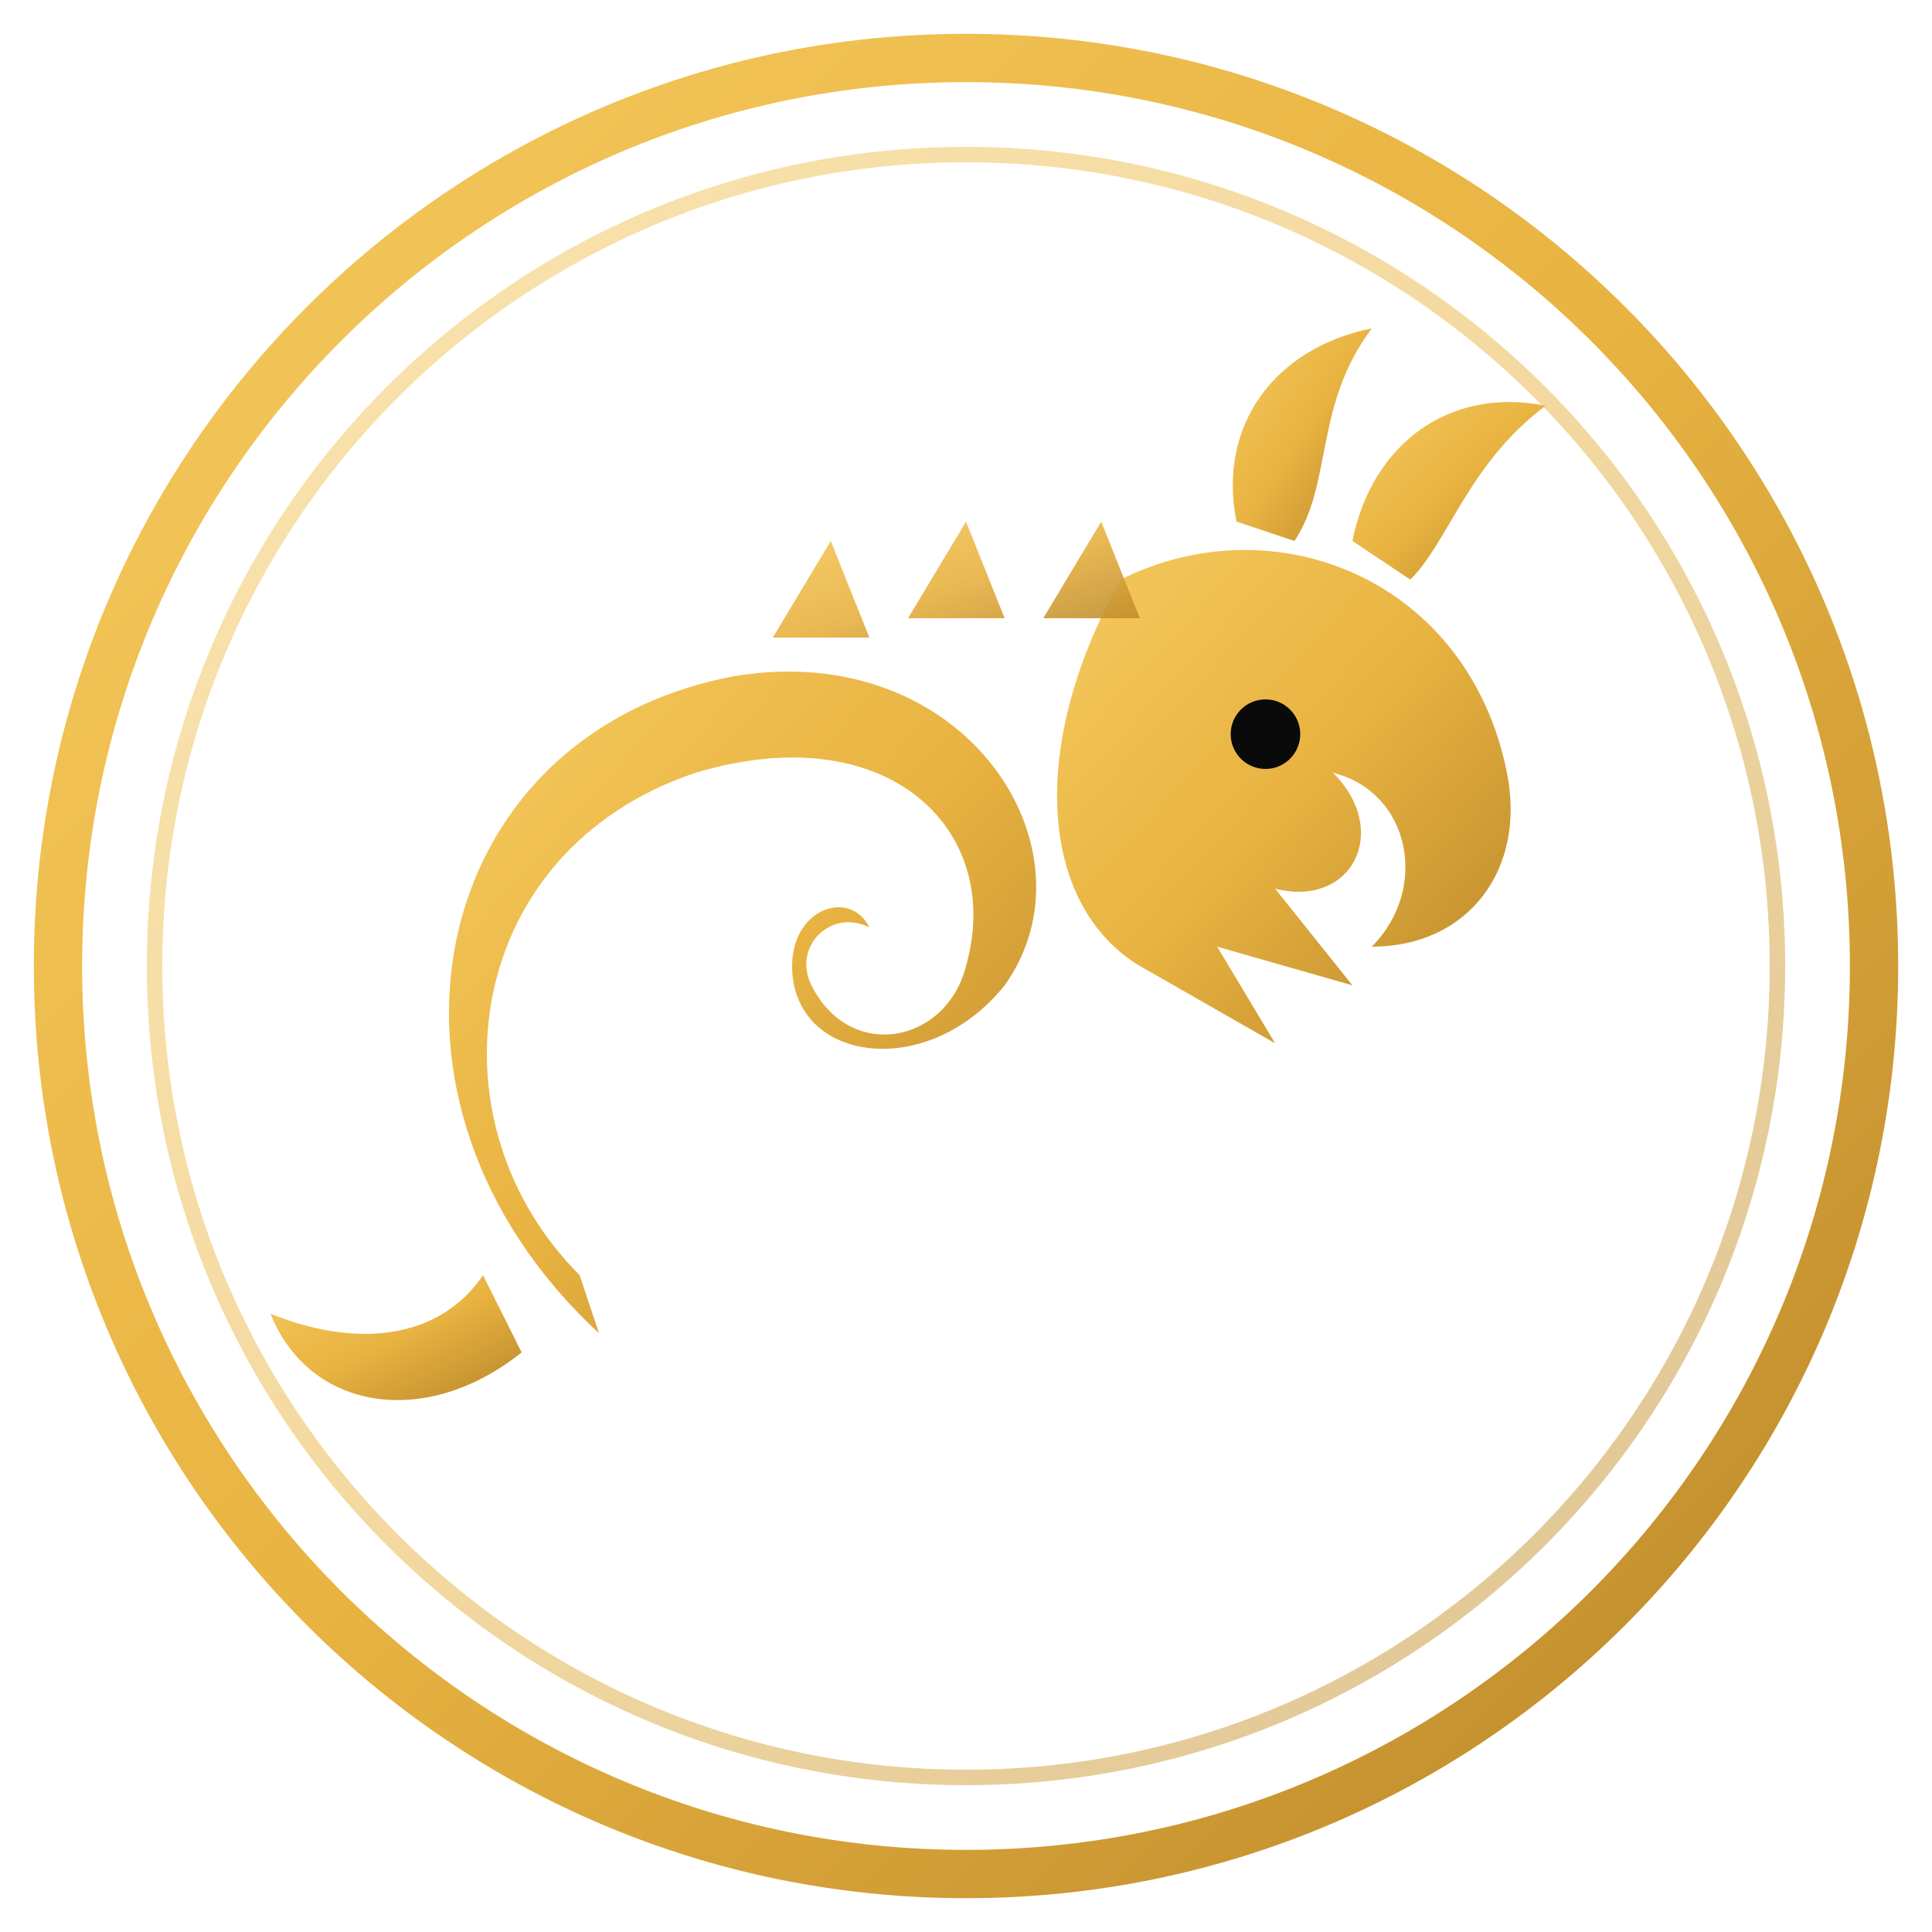
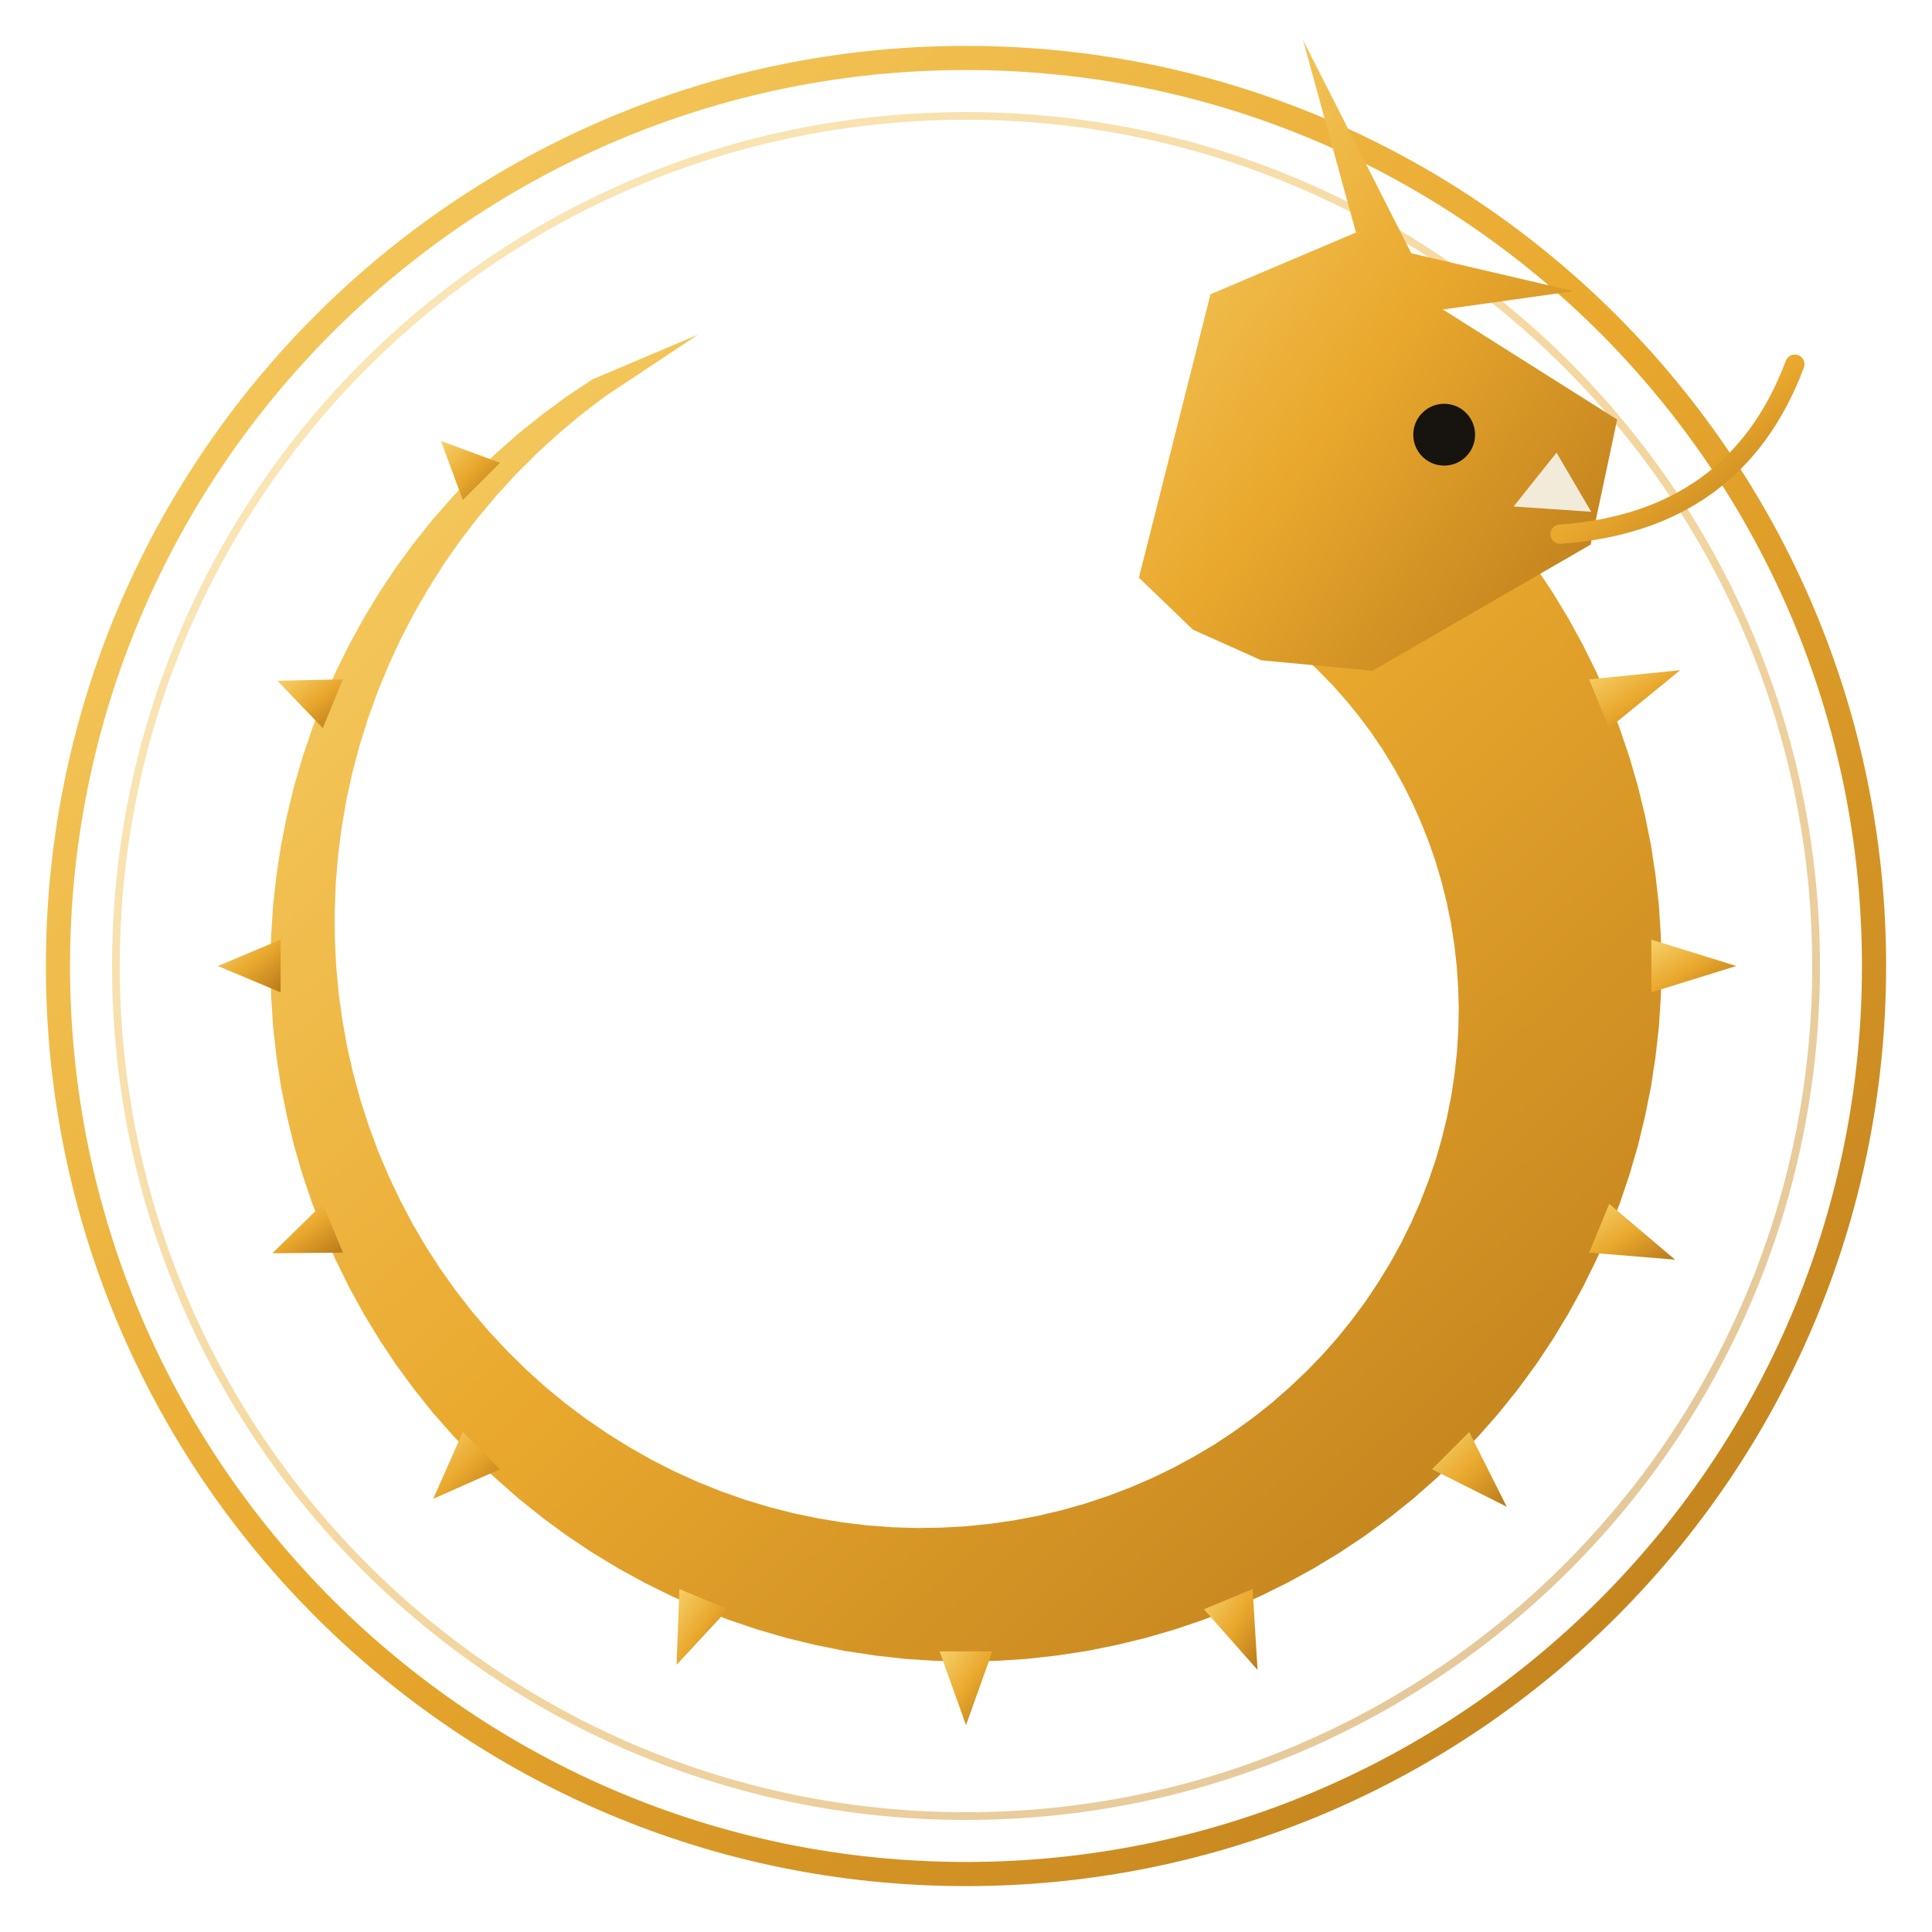
- <svg xmlns="http://www.w3.org/2000/svg" viewBox="0 0 100 100" role="img" aria-label="Dragon Jiu-Jitsu Academy emblem">
+ <svg xmlns="http://www.w3.org/2000/svg" viewBox="0 0 200 200" role="img" aria-label="Dragon emblem">
  <defs>
    <linearGradient id="g" x1="0" y1="0" x2="1" y2="1">
-       <stop offset="0" stop-color="#f5c95e" />
-       <stop offset="0.5" stop-color="#e8b341" />
-       <stop offset="1" stop-color="#b8862a" />
+       <stop offset="0" stop-color="#f7d16b" />
+       <stop offset="0.5" stop-color="#e9a82d" />
+       <stop offset="1" stop-color="#b8791a" />
    </linearGradient>
  </defs>
-   <circle cx="50" cy="50" r="47" fill="none" stroke="url(#g)" stroke-width="2.5" />
-   <circle cx="50" cy="50" r="42" fill="none" stroke="url(#g)" stroke-width="0.8" opacity="0.5" />
+   <circle cx="100" cy="100" r="94" fill="none" stroke="url(#g)" stroke-width="2.5" />
+   <circle cx="100" cy="100" r="88" fill="none" stroke="url(#g)" stroke-width="0.8" opacity="0.45" />
  <g fill="url(#g)">
-     <path d="M30 66              C22 58 24 44 36 40              C46 37 52 43 50 50              C49 54 44 55 42 51              C41 49 43 47 45 48              C44 46 41 47 41 50              C41 55 48 56 52 51              C57 44 50 33 38 35              C22 38 18 57 31 69 Z" />
-     <path d="M58 30              C66 26 76 30 78 40              C79 45 76 49 71 49              C74 46 73 41 69 40              C72 43 70 47 66 46              L70 51 L63 49 L66 54 L59 50              C54 47 53 39 58 30 Z" />
-     <path d="M64 27 C63 22 66 18 71 17 C68 21 69 25 67 28 Z" />
-     <path d="M70 28 C71 23 75 20 80 21 C76 24 75 28 73 30 Z" />
-     <circle cx="65.5" cy="38" r="1.8" fill="#0a0a0b" />
-     <path d="M40 33 l3 -5 l2 5 z M47 32 l3 -5 l2 5 z M54 32 l3 -5 l2 5 z" opacity="0.9" />
-     <path d="M27 70 C22 74 16 73 14 68 C19 70 23 69 25 66 Z" />
+     <path d="M 136.00,37.65 L 138.69,39.28 L 141.30,41.02 L 143.83,42.88 L 146.28,44.84 L 148.64,46.92 L 150.91,49.09 L 153.08,51.36 L 155.16,53.72 L 157.12,56.17 L 158.98,58.70 L 160.72,61.31 L 162.35,64.00 L 163.86,66.75 L 165.25,69.57 L 166.52,72.45 L 167.66,75.37 L 168.67,78.35 L 169.55,81.37 L 170.29,84.42 L 170.91,87.50 L 171.38,90.60 L 171.73,93.72 L 171.93,96.86 L 172.00,100.00 L 171.93,103.14 L 171.73,106.28 L 171.38,109.40 L 170.91,112.50 L 170.29,115.58 L 169.55,118.63 L 168.67,121.65 L 167.66,124.63 L 166.52,127.55 L 165.25,130.43 L 163.86,133.25 L 162.35,136.00 L 160.72,138.69 L 158.98,141.30 L 157.12,143.83 L 155.16,146.28 L 153.08,148.64 L 150.91,150.91 L 148.64,153.08 L 146.28,155.16 L 143.83,157.12 L 141.30,158.98 L 138.69,160.72 L 136.00,162.35 L 133.25,163.86 L 130.43,165.25 L 127.55,166.52 L 124.63,167.66 L 121.65,168.67 L 118.63,169.55 L 115.58,170.29 L 112.50,170.91 L 109.40,171.38 L 106.28,171.73 L 103.14,171.93 L 100.00,172.00 L 96.86,171.93 L 93.72,171.73 L 90.60,171.38 L 87.50,170.91 L 84.42,170.29 L 81.37,169.55 L 78.35,168.67 L 75.37,167.66 L 72.45,166.52 L 69.57,165.25 L 66.75,163.86 L 64.00,162.35 L 61.31,160.72 L 58.70,158.98 L 56.17,157.12 L 53.72,155.16 L 51.36,153.08 L 49.09,150.91 L 46.92,148.64 L 44.84,146.28 L 42.88,143.83 L 41.02,141.30 L 39.28,138.69 L 37.65,136.00 L 36.14,133.25 L 34.75,130.43 L 33.48,127.55 L 32.34,124.63 L 31.33,121.65 L 30.45,118.63 L 29.71,115.58 L 29.09,112.50 L 28.62,109.40 L 28.27,106.28 L 28.07,103.14 L 28.00,100.00 L 28.07,96.86 L 28.27,93.72 L 28.62,90.60 L 29.09,87.50 L 29.71,84.42 L 30.45,81.37 L 31.33,78.35 L 32.34,75.37 L 33.48,72.45 L 34.75,69.57 L 36.14,66.75 L 37.65,64.00 L 39.28,61.31 L 41.02,58.70 L 42.88,56.17 L 44.84,53.72 L 46.92,51.36 L 49.09,49.09 L 51.36,46.92 L 53.72,44.84 L 56.17,42.88 L 58.70,41.02 L 61.31,39.28 L 72.26,34.64 L 72.26,34.64 L 62.50,41.13 L 60.08,42.99 L 57.75,44.94 L 55.52,46.99 L 53.38,49.13 L 51.35,51.35 L 49.42,53.65 L 47.60,56.03 L 45.89,58.48 L 44.30,61.00 L 42.82,63.57 L 41.46,66.20 L 40.22,68.88 L 39.10,71.60 L 38.10,74.36 L 37.23,77.15 L 36.48,79.97 L 35.86,82.81 L 35.37,85.67 L 35.00,88.54 L 34.76,91.41 L 34.65,94.28 L 34.66,97.15 L 34.80,100.00 L 35.06,102.84 L 35.45,105.65 L 35.95,108.43 L 36.58,111.18 L 37.32,113.90 L 38.18,116.56 L 39.15,119.19 L 40.24,121.75 L 41.43,124.26 L 42.72,126.71 L 44.12,129.09 L 45.61,131.40 L 47.20,133.63 L 48.88,135.79 L 50.65,137.86 L 52.51,139.85 L 54.44,141.75 L 56.44,143.56 L 58.52,145.27 L 60.66,146.88 L 62.87,148.39 L 65.13,149.80 L 67.44,151.11 L 69.80,152.31 L 72.20,153.40 L 74.64,154.38 L 77.12,155.25 L 79.62,156.01 L 82.14,156.65 L 84.68,157.18 L 87.23,157.60 L 89.79,157.91 L 92.35,158.10 L 94.91,158.18 L 97.46,158.14 L 100.00,158.00 L 102.52,157.74 L 105.02,157.38 L 107.49,156.91 L 109.93,156.33 L 112.34,155.65 L 114.70,154.86 L 117.02,153.98 L 119.29,153.00 L 121.51,151.92 L 123.67,150.75 L 125.77,149.50 L 127.80,148.15 L 129.77,146.72 L 131.66,145.22 L 133.48,143.63 L 135.22,141.98 L 136.89,140.26 L 138.47,138.47 L 139.96,136.62 L 141.37,134.71 L 142.68,132.75 L 143.91,130.74 L 145.04,128.69 L 146.07,126.60 L 147.01,124.47 L 147.85,122.31 L 148.60,120.13 L 149.24,117.92 L 149.78,115.70 L 150.23,113.46 L 150.57,111.21 L 150.82,108.96 L 150.96,106.71 L 151.01,104.46 L 150.95,102.22 L 150.80,100.00 L 150.55,97.79 L 150.21,95.61 L 149.77,93.45 L 149.24,91.32 L 148.62,89.22 L 147.91,87.16 L 147.11,85.15 L 146.23,83.17 L 145.27,81.25 L 144.23,79.38 L 143.11,77.56 L 141.92,75.80 L 140.65,74.10 L 139.32,72.47 L 137.92,70.90 L 136.46,69.40 L 134.95,67.98 L 133.38,66.62 L 131.75,65.35 L 130.08,64.15 L 128.37,63.03 L 126.61,61.99 L 124.82,61.04 L 123.00,60.16 Z" />
+     <path d="M 152.09,51.76 L 156.79,43.21 L 148.24,47.91 Z" />
+     <path d="M 166.59,75.37 L 173.93,69.38 L 164.50,70.33 Z" />
+     <path d="M 170.95,102.73 L 179.74,100.00 L 170.95,97.27 Z" />
+     <path d="M 164.50,129.67 L 173.40,130.40 L 166.59,124.63 Z" />
+     <path d="M 148.24,152.09 L 155.98,155.98 L 152.09,148.24 Z" />
+     <path d="M 124.63,166.59 L 130.18,172.87 L 129.67,164.50 Z" />
+     <path d="M 97.27,170.95 L 100.00,178.59 L 102.73,170.95 Z" />
+     <path d="M 70.33,164.50 L 70.04,172.34 L 75.37,166.59 Z" />
+     <path d="M 47.91,148.24 L 44.84,155.16 L 51.76,152.09 Z" />
+     <path d="M 33.41,124.63 L 28.19,129.74 L 35.50,129.67 Z" />
+     <path d="M 29.05,97.27 L 22.56,100.00 L 29.05,102.73 Z" />
+     <path d="M 35.50,70.33 L 28.72,70.47 L 33.41,75.37 Z" />
+     <path d="M 51.76,47.91 L 45.65,45.65 L 47.91,51.76 Z" />
+     <path d="M 117.90,59.80 L 125.31,30.46 L 140.37,24.07 L 134.89,4.15 L 146.10,26.22 L 162.90,30.14 L 149.37,32.04 L 167.41,43.43 L 164.66,56.38 L 142.07,69.44 L 130.56,68.35 L 123.49,65.18 Z" />
+     <path d="M 164.72,52.98 L 156.69,52.43 L 161.13,46.86 Z" fill="#f2ebda" />
  </g>
+   <path d="M 161.5,55.3 Q 179.7,54.0 185.8,37.7" fill="none" stroke="url(#g)" stroke-width="2" stroke-linecap="round" />
+   <circle cx="149.5" cy="45.0" r="3.2" fill="#17140f" />
</svg>
